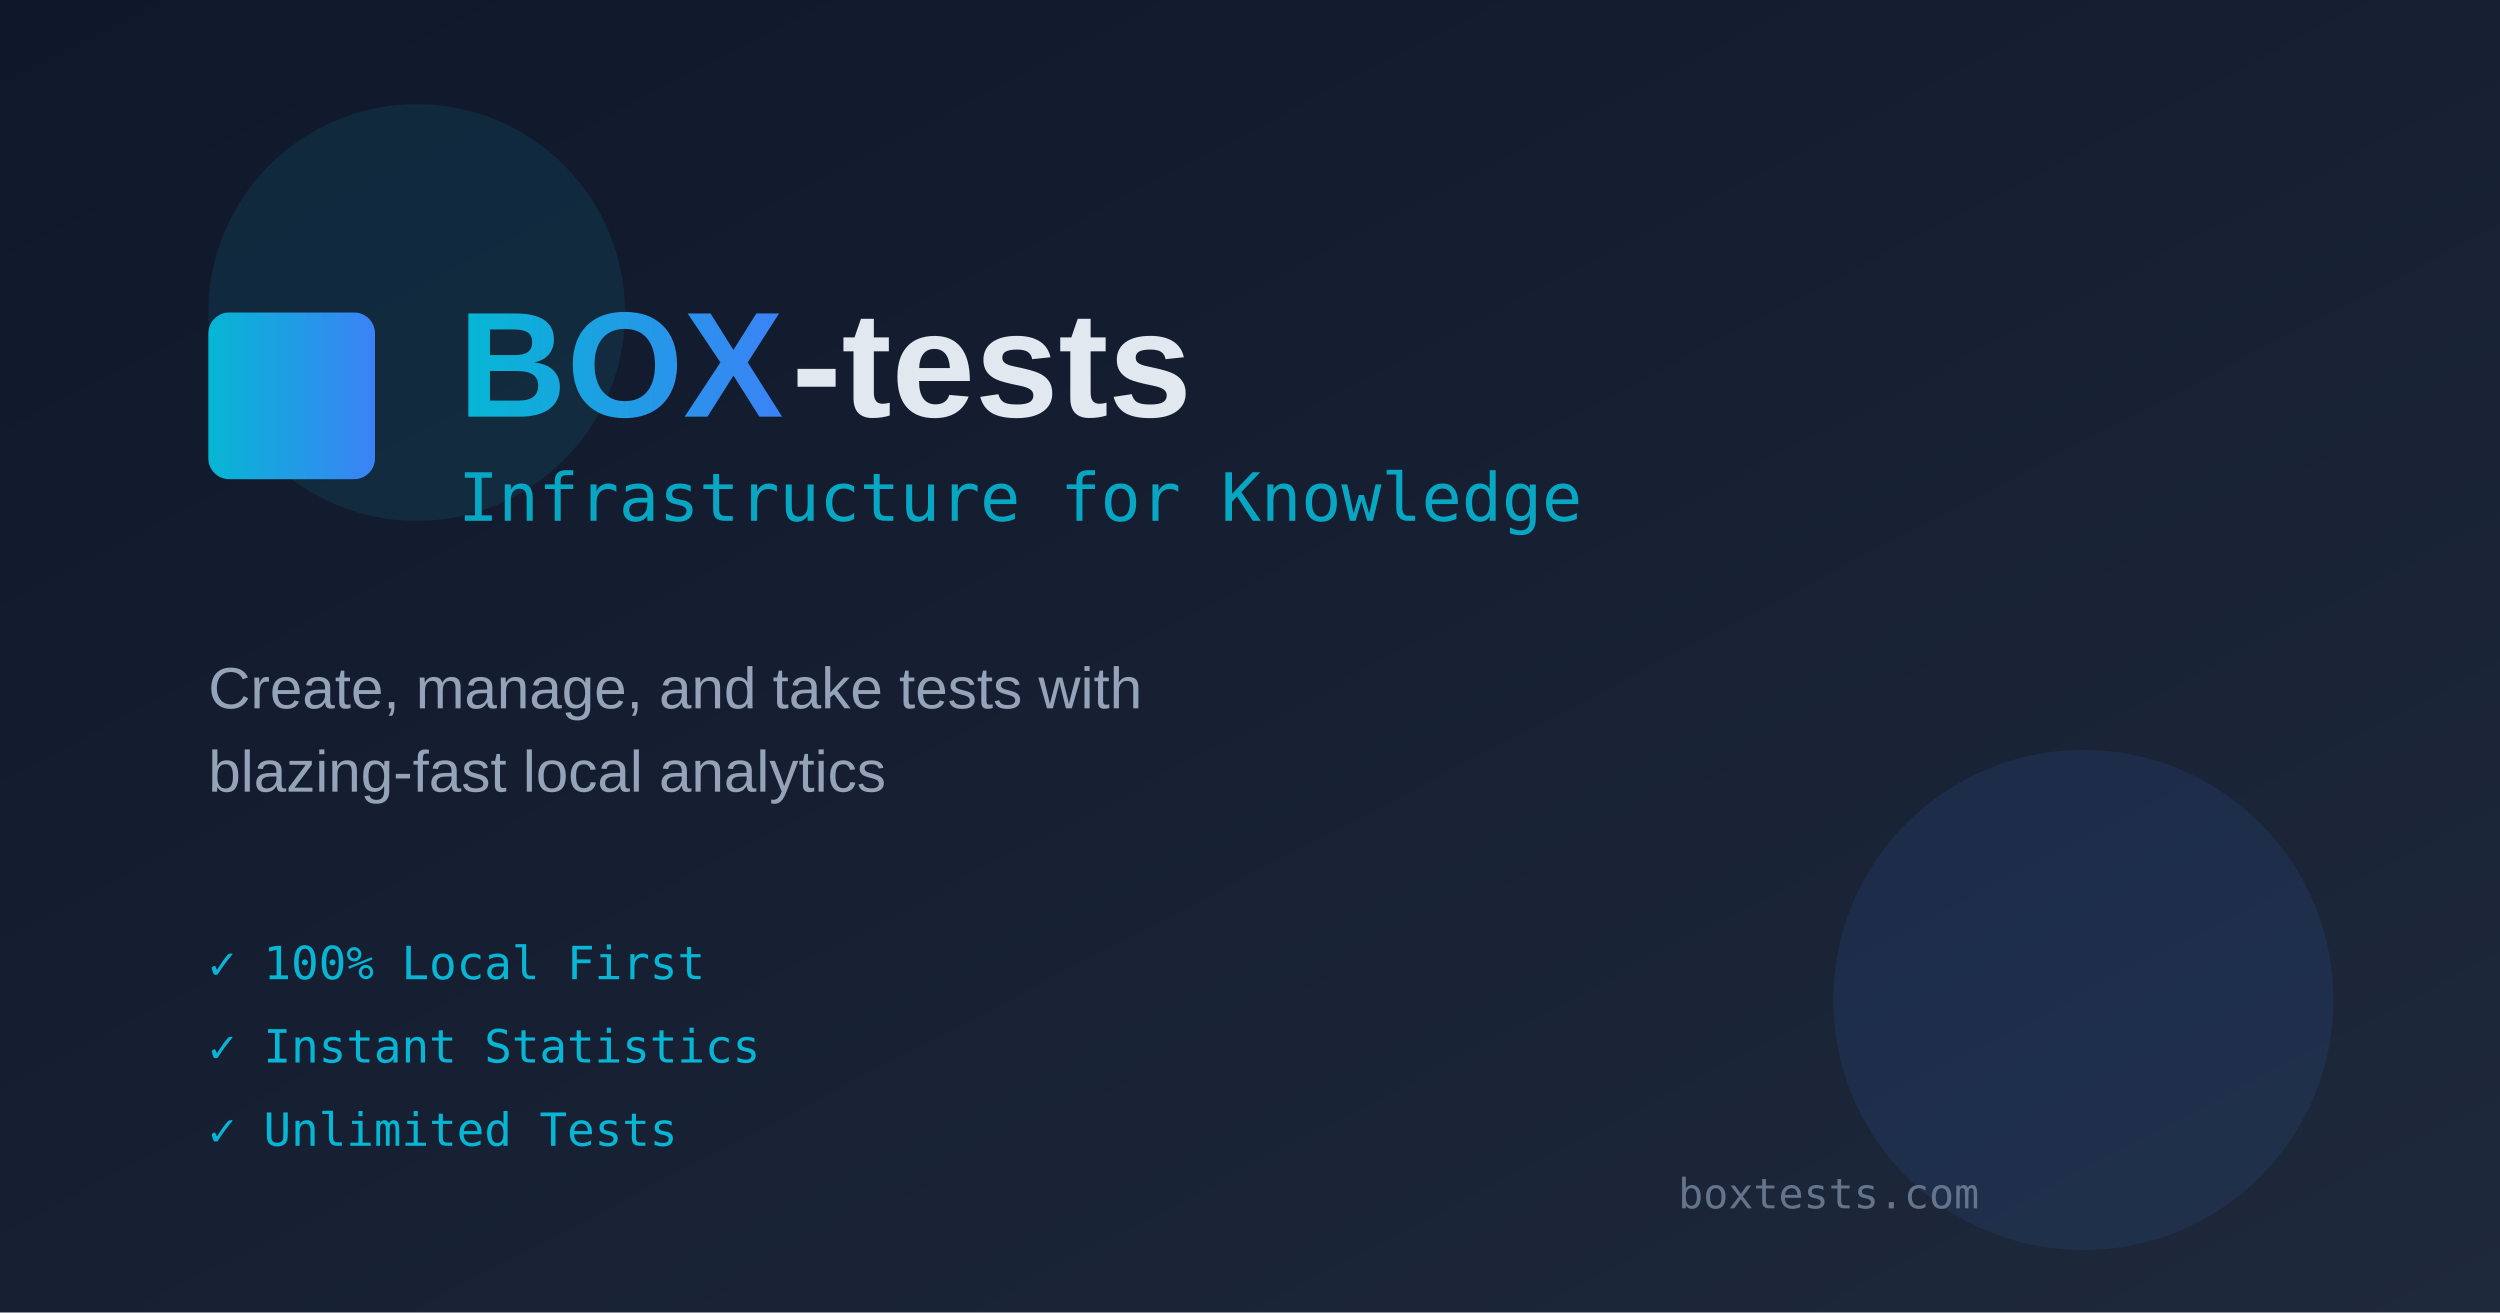
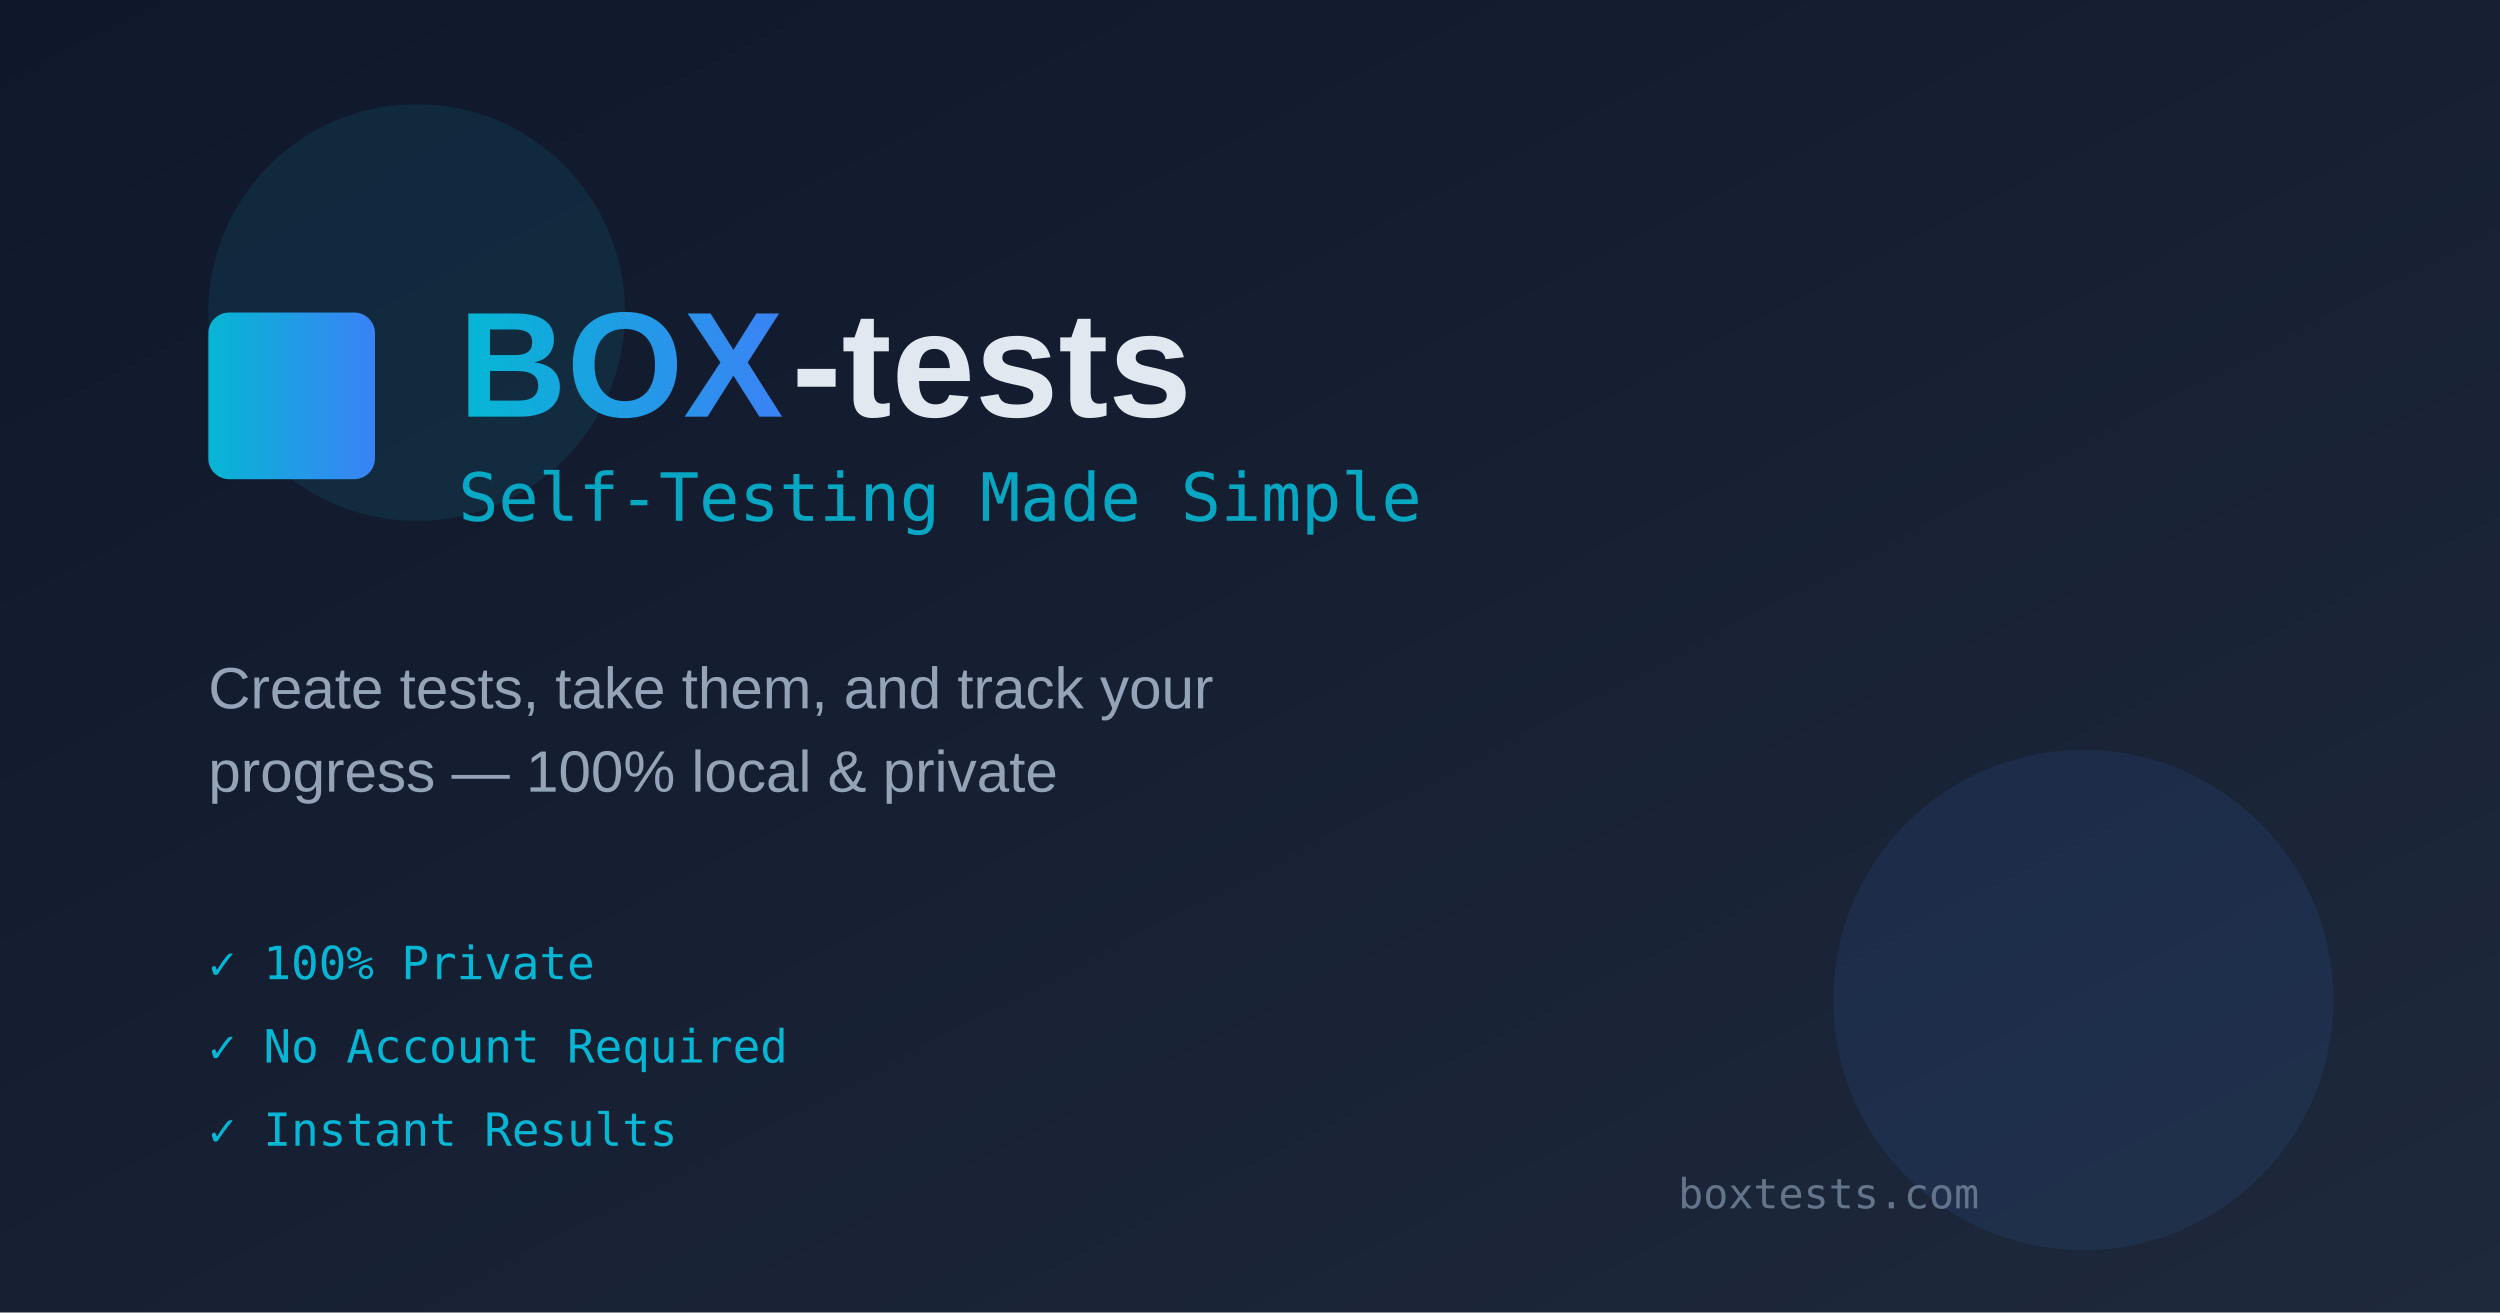
<svg xmlns="http://www.w3.org/2000/svg" width="1200" height="630">
  <defs>
    <linearGradient id="bg-gradient" x1="0%" y1="0%" x2="100%" y2="100%">
      <stop offset="0%" style="stop-color:#0f172a;stop-opacity:1" />
      <stop offset="100%" style="stop-color:#1e293b;stop-opacity:1" />
    </linearGradient>
    <linearGradient id="text-gradient" x1="0%" y1="0%" x2="100%" y2="0%">
      <stop offset="0%" style="stop-color:#06b6d4;stop-opacity:1" />
      <stop offset="100%" style="stop-color:#3b82f6;stop-opacity:1" />
    </linearGradient>
  </defs>
  <rect width="1200" height="630" fill="url(#bg-gradient)" />
  <circle cx="200" cy="150" r="100" fill="#06b6d4" opacity="0.1" />
  <circle cx="1000" cy="480" r="120" fill="#3b82f6" opacity="0.1" />
  <g>
    <rect x="100" y="150" width="80" height="80" rx="10" fill="url(#text-gradient)" />
    <text x="220" y="200" font-family="Arial, sans-serif" font-size="72" font-weight="bold" fill="url(#text-gradient)">BOX</text>
    <text x="380" y="200" font-family="Arial, sans-serif" font-size="72" font-weight="bold" fill="#e2e8f0">-tests</text>
-     <text x="220" y="250" font-family="monospace" font-size="32" fill="#06b6d4" opacity="0.9">Infrastructure for Knowledge</text>
-     <text x="100" y="340" font-family="Arial, sans-serif" font-size="28" fill="#94a3b8">Create, manage, and take tests with</text>
-     <text x="100" y="380" font-family="Arial, sans-serif" font-size="28" fill="#94a3b8">blazing-fast local analytics</text>
-     <text x="100" y="470" font-family="monospace" font-size="22" fill="#06b6d4">✓ 100% Local First</text>
-     <text x="100" y="510" font-family="monospace" font-size="22" fill="#06b6d4">✓ Instant Statistics</text>
-     <text x="100" y="550" font-family="monospace" font-size="22" fill="#06b6d4">✓ Unlimited Tests</text>
+     <text x="220" y="250" font-family="monospace" font-size="32" fill="#06b6d4" opacity="0.9">Self-Testing Made Simple</text>
+     <text x="100" y="340" font-family="Arial, sans-serif" font-size="28" fill="#94a3b8">Create tests, take them, and track your</text>
+     <text x="100" y="380" font-family="Arial, sans-serif" font-size="28" fill="#94a3b8">progress — 100% local &amp; private</text>
+     <text x="100" y="470" font-family="monospace" font-size="22" fill="#06b6d4">✓ 100% Private</text>
+     <text x="100" y="510" font-family="monospace" font-size="22" fill="#06b6d4">✓ No Account Required</text>
+     <text x="100" y="550" font-family="monospace" font-size="22" fill="#06b6d4">✓ Instant Results</text>
    <text x="950" y="580" font-family="monospace" font-size="20" fill="#64748b" text-anchor="end">boxtests.com</text>
  </g>
</svg>
